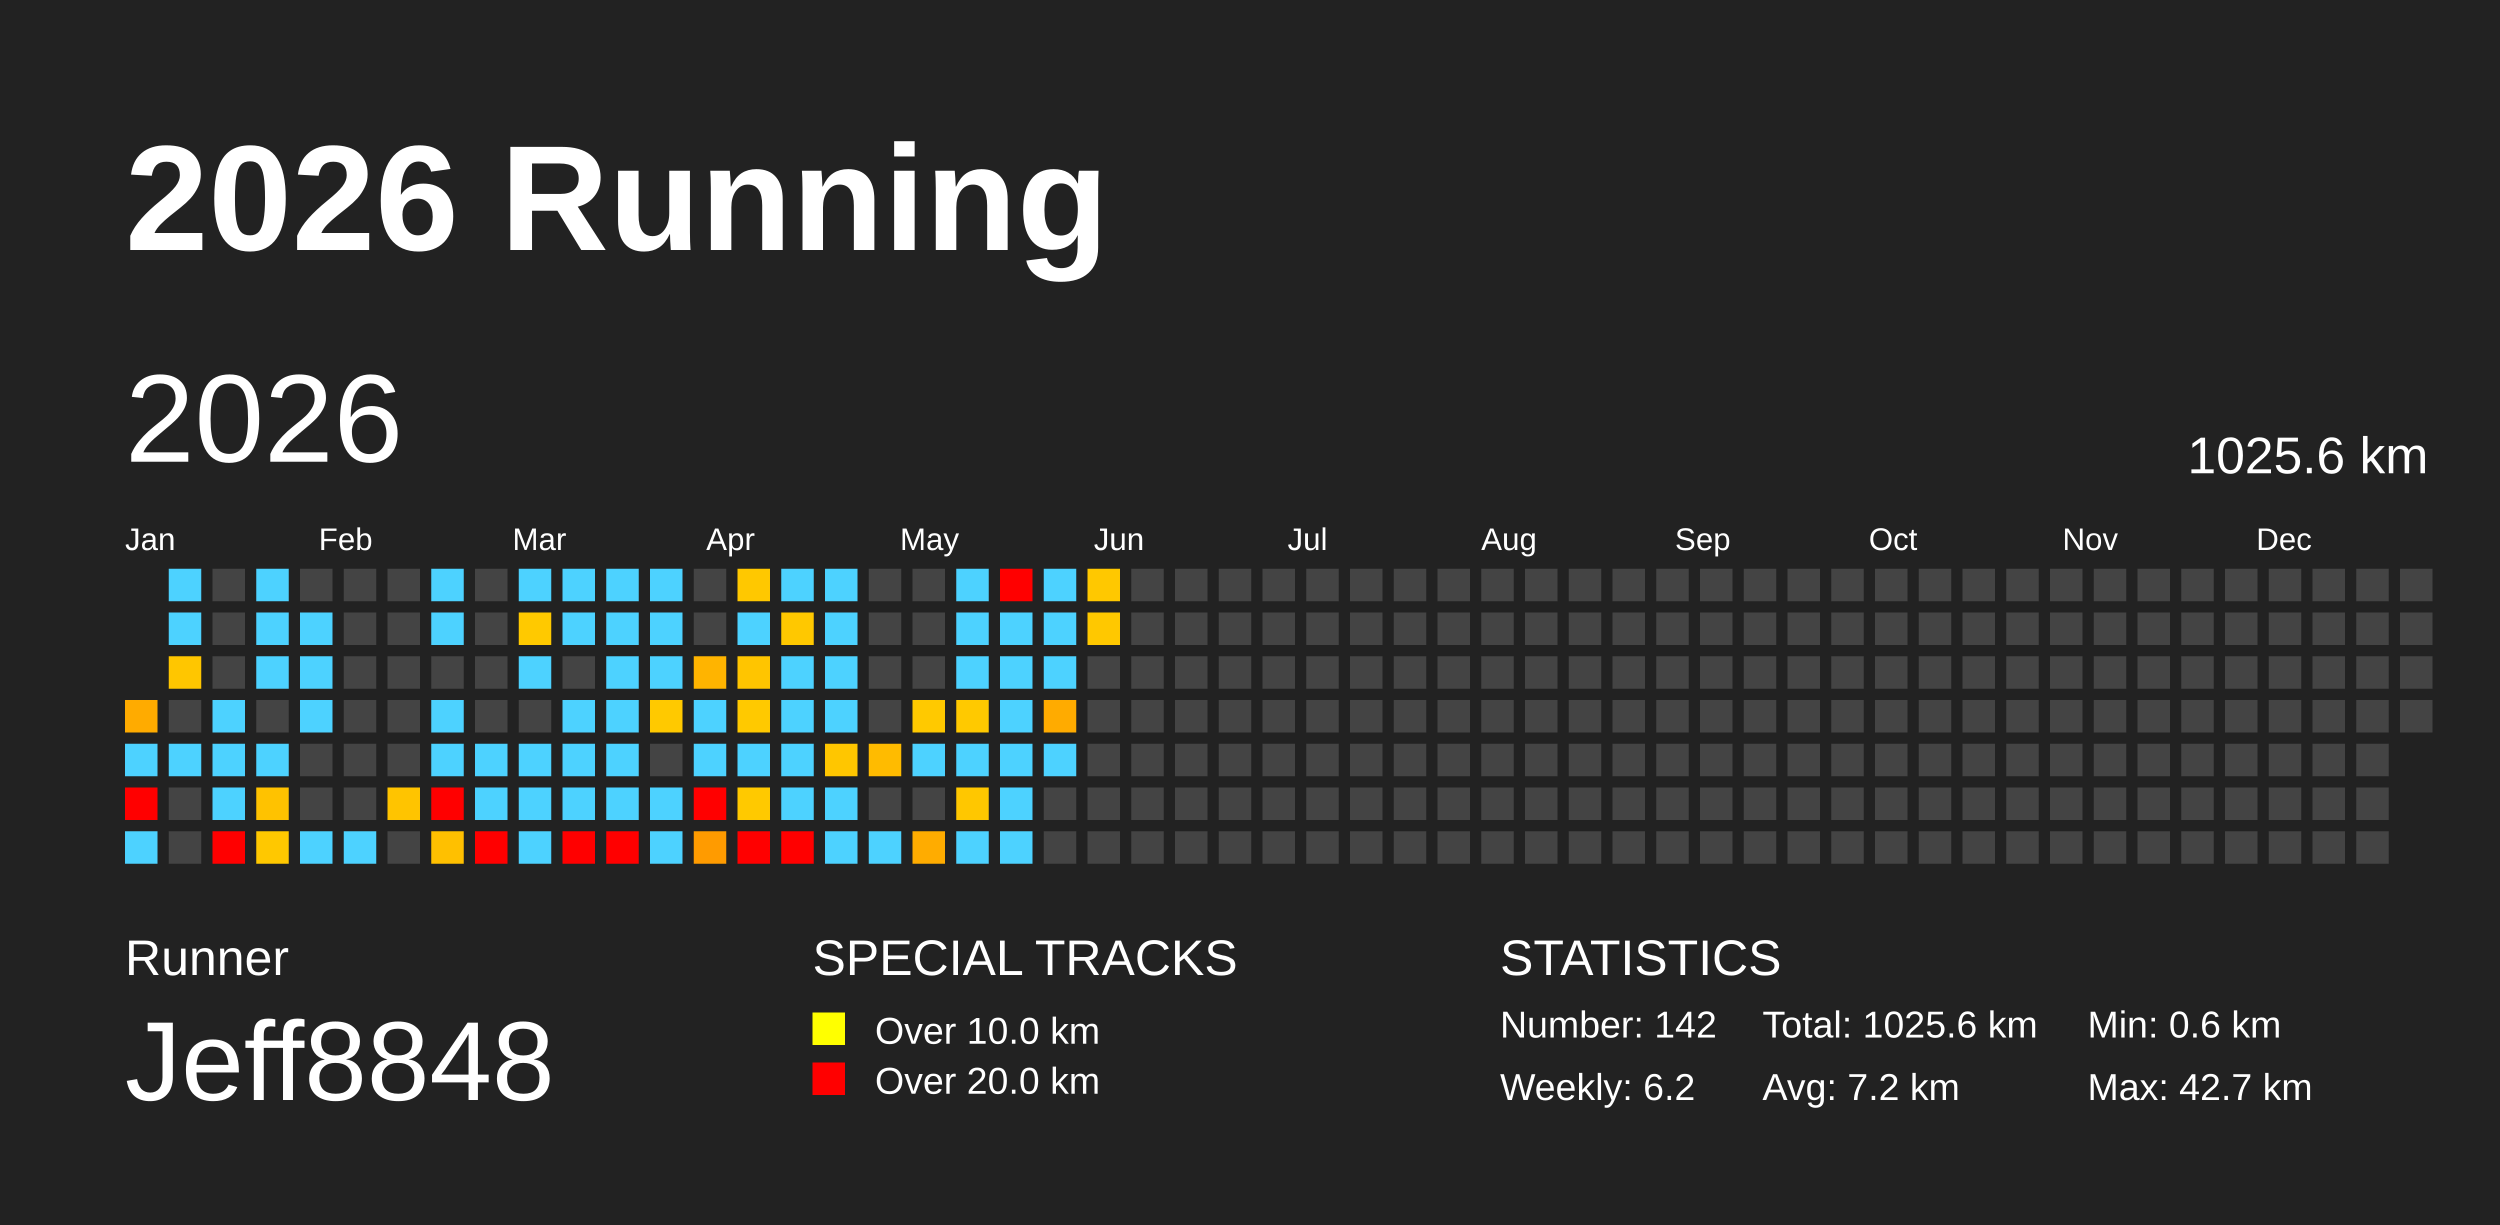
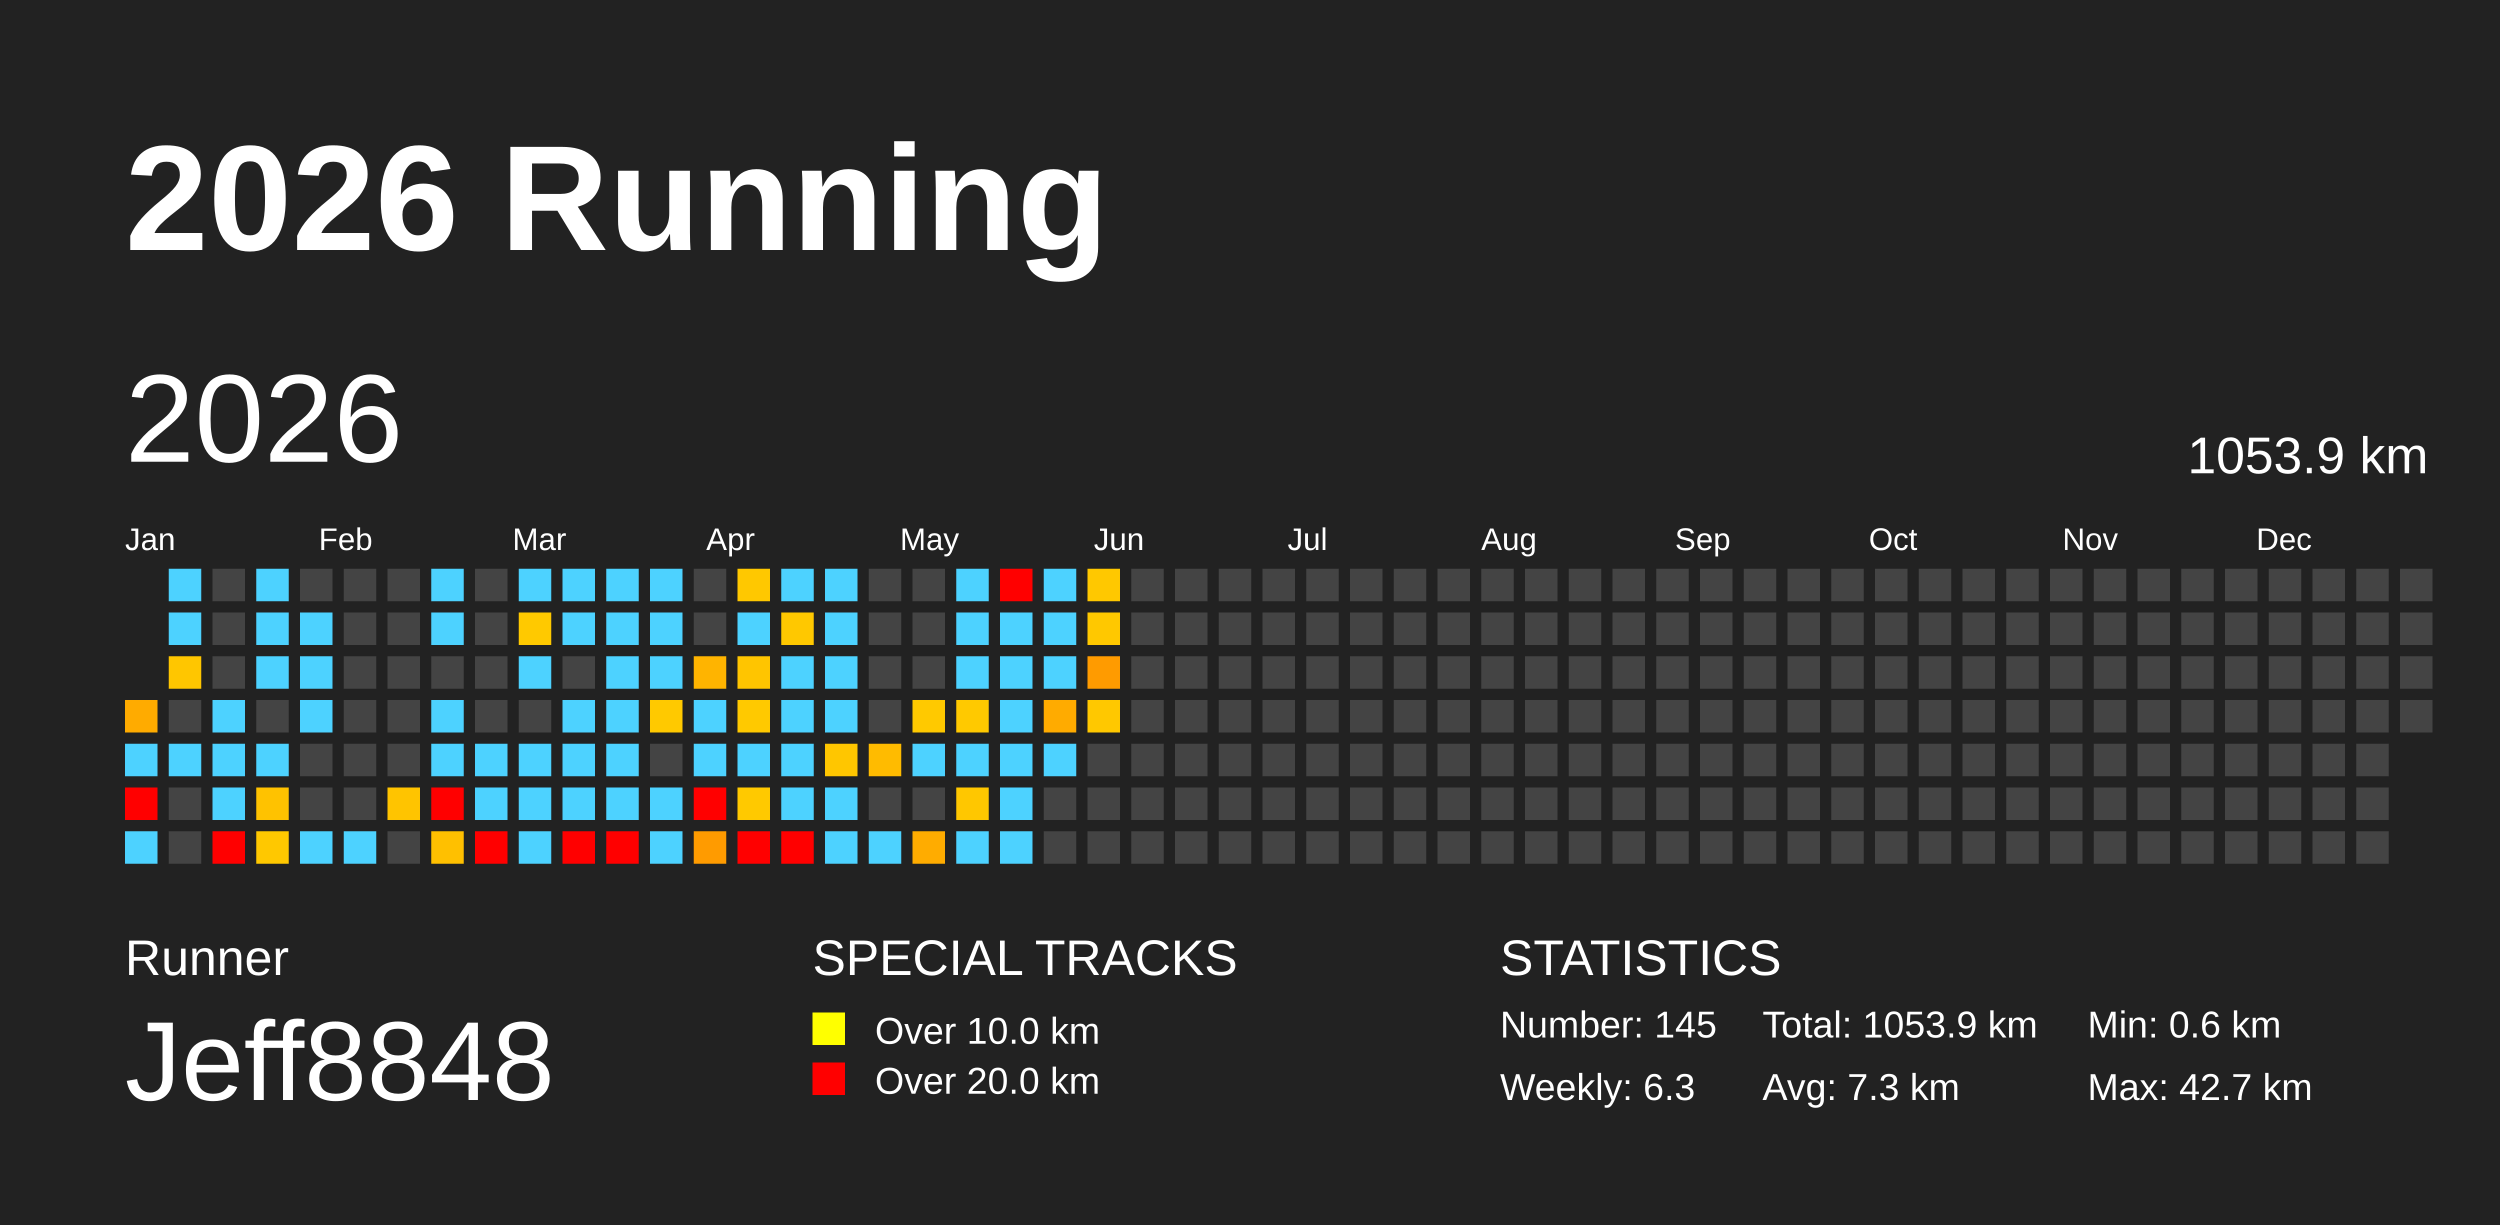
<svg xmlns="http://www.w3.org/2000/svg" baseProfile="full" height="98mm" version="1.1" viewBox="0,0,200,98" width="200mm">
  <defs />
  <rect fill="#222222" height="98" width="200" x="0" y="0" />
  <text fill="#FFFFFF" style="font-size:12px; font-family:Arial; font-weight:bold;" x="10" y="20">2026 Running</text>
  <text fill="#FFFFFF" style="font-size:4px; font-family:Arial" x="10" y="78">Runner</text>
  <text fill="#FFFFFF" style="font-size:9px; font-family:Arial" x="10" y="88">Jeff8848</text>
  <text fill="#FFFFFF" style="font-size:4px; font-family:Arial" x="65" y="78">SPECIAL TRACKS</text>
  <rect fill="yellow" height="2.6" width="2.6" x="65" y="81" />
  <text fill="#FFFFFF" style="font-size:3px; font-family:Arial" x="70" y="83.5">Over 10.0 km</text>
  <rect fill="red" height="2.6" width="2.6" x="65" y="85" />
  <text fill="#FFFFFF" style="font-size:3px; font-family:Arial" x="70" y="87.5">Over 20.0 km</text>
  <text fill="#FFFFFF" style="font-size:4px; font-family:Arial" x="120" y="78">STATISTICS</text>
-   <text fill="#FFFFFF" style="font-size:3px; font-family:Arial" x="120" y="83">Number: 142</text>
-   <text fill="#FFFFFF" style="font-size:3px; font-family:Arial" x="120" y="88">Weekly: 6.2</text>
-   <text fill="#FFFFFF" style="font-size:3px; font-family:Arial" x="141" y="83">Total: 1025.6 km</text>
-   <text fill="#FFFFFF" style="font-size:3px; font-family:Arial" x="141" y="88">Avg: 7.2 km</text>
+   <text fill="#FFFFFF" style="font-size:3px; font-family:Arial" x="120" y="83">Number: 145</text>
+   <text fill="#FFFFFF" style="font-size:3px; font-family:Arial" x="120" y="88">Weekly: 6.3</text>
+   <text fill="#FFFFFF" style="font-size:3px; font-family:Arial" x="141" y="83">Total: 1053.9 km</text>
+   <text fill="#FFFFFF" style="font-size:3px; font-family:Arial" x="141" y="88">Avg: 7.3 km</text>
  <text fill="#FFFFFF" style="font-size:3px; font-family:Arial" x="167" y="83">Min: 0.6 km</text>
  <text fill="#FFFFFF" style="font-size:3px; font-family:Arial" x="167" y="88">Max: 42.7 km</text>
  <text dominant-baseline="hanging" fill="#FFFFFF" style="font-size:10.0px; font-family:Arial;" x="10" y="30">2026</text>
-   <text dominant-baseline="hanging" fill="#FFFFFF" style="font-size:4.125px; font-family:Arial;" x="175" y="35">1025.6 km</text>
+   <text dominant-baseline="hanging" fill="#FFFFFF" style="font-size:4.125px; font-family:Arial;" x="175" y="35">1053.9 km</text>
  <text fill="#FFFFFF" style="font-size:2.5px; font-family:Arial" x="10.0" y="44">Jan</text>
  <text fill="#FFFFFF" style="font-size:2.5px; font-family:Arial" x="25.5" y="44">Feb</text>
  <text fill="#FFFFFF" style="font-size:2.5px; font-family:Arial" x="41.0" y="44">Mar</text>
  <text fill="#FFFFFF" style="font-size:2.5px; font-family:Arial" x="56.5" y="44">Apr</text>
  <text fill="#FFFFFF" style="font-size:2.5px; font-family:Arial" x="72.0" y="44">May</text>
  <text fill="#FFFFFF" style="font-size:2.5px; font-family:Arial" x="87.5" y="44">Jun</text>
  <text fill="#FFFFFF" style="font-size:2.5px; font-family:Arial" x="103.0" y="44">Jul</text>
  <text fill="#FFFFFF" style="font-size:2.5px; font-family:Arial" x="118.5" y="44">Aug</text>
  <text fill="#FFFFFF" style="font-size:2.5px; font-family:Arial" x="134.0" y="44">Sep</text>
  <text fill="#FFFFFF" style="font-size:2.5px; font-family:Arial" x="149.5" y="44">Oct</text>
  <text fill="#FFFFFF" style="font-size:2.5px; font-family:Arial" x="165.0" y="44">Nov</text>
  <text fill="#FFFFFF" style="font-size:2.5px; font-family:Arial" x="180.5" y="44">Dec</text>
  <rect fill="#ffab00" height="2.6" width="2.6" x="10.0" y="56.0" />
  <rect fill="#4dd2ff" height="2.6" width="2.6" x="10.0" y="59.5" />
  <rect fill="red" height="2.6" width="2.6" x="10.0" y="63.0" />
  <rect fill="#4dd2ff" height="2.6" width="2.6" x="10.0" y="66.5" />
  <rect fill="#4dd2ff" height="2.6" width="2.6" x="13.5" y="45.5" />
  <rect fill="#4dd2ff" height="2.6" width="2.6" x="13.5" y="49.0" />
  <rect fill="#ffc600" height="2.6" width="2.6" x="13.5" y="52.5" />
  <rect fill="#444444" height="2.6" width="2.6" x="13.5" y="56.0" />
  <rect fill="#4dd2ff" height="2.6" width="2.6" x="13.5" y="59.5" />
  <rect fill="#444444" height="2.6" width="2.6" x="13.5" y="63.0" />
  <rect fill="#444444" height="2.6" width="2.6" x="13.5" y="66.5" />
  <rect fill="#444444" height="2.6" width="2.6" x="17.0" y="45.5" />
  <rect fill="#444444" height="2.6" width="2.6" x="17.0" y="49.0" />
  <rect fill="#444444" height="2.6" width="2.6" x="17.0" y="52.5" />
  <rect fill="#4dd2ff" height="2.6" width="2.6" x="17.0" y="56.0" />
  <rect fill="#4dd2ff" height="2.6" width="2.6" x="17.0" y="59.5" />
  <rect fill="#4dd2ff" height="2.6" width="2.6" x="17.0" y="63.0" />
  <rect fill="red" height="2.6" width="2.6" x="17.0" y="66.5" />
  <rect fill="#4dd2ff" height="2.6" width="2.6" x="20.5" y="45.5" />
  <rect fill="#4dd2ff" height="2.6" width="2.6" x="20.5" y="49.0" />
  <rect fill="#4dd2ff" height="2.6" width="2.6" x="20.5" y="52.5" />
  <rect fill="#444444" height="2.6" width="2.6" x="20.5" y="56.0" />
  <rect fill="#4dd2ff" height="2.6" width="2.6" x="20.5" y="59.5" />
  <rect fill="#ffc200" height="2.6" width="2.6" x="20.5" y="63.0" />
  <rect fill="#ffc800" height="2.6" width="2.6" x="20.5" y="66.5" />
  <rect fill="#444444" height="2.6" width="2.6" x="24.0" y="45.5" />
  <rect fill="#4dd2ff" height="2.6" width="2.6" x="24.0" y="49.0" />
  <rect fill="#4dd2ff" height="2.6" width="2.6" x="24.0" y="52.5" />
  <rect fill="#4dd2ff" height="2.6" width="2.6" x="24.0" y="56.0" />
  <rect fill="#444444" height="2.6" width="2.6" x="24.0" y="59.5" />
  <rect fill="#444444" height="2.6" width="2.6" x="24.0" y="63.0" />
  <rect fill="#4dd2ff" height="2.6" width="2.6" x="24.0" y="66.5" />
  <rect fill="#444444" height="2.6" width="2.6" x="27.5" y="45.5" />
  <rect fill="#444444" height="2.6" width="2.6" x="27.5" y="49.0" />
  <rect fill="#444444" height="2.6" width="2.6" x="27.5" y="52.5" />
  <rect fill="#444444" height="2.6" width="2.6" x="27.5" y="56.0" />
  <rect fill="#444444" height="2.6" width="2.6" x="27.5" y="59.5" />
  <rect fill="#444444" height="2.6" width="2.6" x="27.5" y="63.0" />
  <rect fill="#4dd2ff" height="2.6" width="2.6" x="27.5" y="66.5" />
  <rect fill="#444444" height="2.6" width="2.6" x="31.0" y="45.5" />
  <rect fill="#444444" height="2.6" width="2.6" x="31.0" y="49.0" />
  <rect fill="#444444" height="2.6" width="2.6" x="31.0" y="52.5" />
  <rect fill="#444444" height="2.6" width="2.6" x="31.0" y="56.0" />
  <rect fill="#444444" height="2.6" width="2.6" x="31.0" y="59.5" />
  <rect fill="#ffc400" height="2.6" width="2.6" x="31.0" y="63.0" />
  <rect fill="#444444" height="2.6" width="2.6" x="31.0" y="66.5" />
  <rect fill="#4dd2ff" height="2.6" width="2.6" x="34.5" y="45.5" />
  <rect fill="#4dd2ff" height="2.6" width="2.6" x="34.5" y="49.0" />
  <rect fill="#444444" height="2.6" width="2.6" x="34.5" y="52.5" />
  <rect fill="#4dd2ff" height="2.6" width="2.6" x="34.5" y="56.0" />
  <rect fill="#4dd2ff" height="2.6" width="2.6" x="34.5" y="59.5" />
  <rect fill="red" height="2.6" width="2.6" x="34.5" y="63.0" />
  <rect fill="#ffc000" height="2.6" width="2.6" x="34.5" y="66.5" />
  <rect fill="#444444" height="2.6" width="2.6" x="38.0" y="45.5" />
  <rect fill="#444444" height="2.6" width="2.6" x="38.0" y="49.0" />
  <rect fill="#444444" height="2.6" width="2.6" x="38.0" y="52.5" />
  <rect fill="#444444" height="2.6" width="2.6" x="38.0" y="56.0" />
  <rect fill="#4dd2ff" height="2.6" width="2.6" x="38.0" y="59.5" />
  <rect fill="#4dd2ff" height="2.6" width="2.6" x="38.0" y="63.0" />
  <rect fill="red" height="2.6" width="2.6" x="38.0" y="66.5" />
  <rect fill="#4dd2ff" height="2.6" width="2.6" x="41.5" y="45.5" />
  <rect fill="#ffc900" height="2.6" width="2.6" x="41.5" y="49.0" />
  <rect fill="#4dd2ff" height="2.6" width="2.6" x="41.5" y="52.5" />
  <rect fill="#444444" height="2.6" width="2.6" x="41.5" y="56.0" />
  <rect fill="#4dd2ff" height="2.6" width="2.6" x="41.5" y="59.5" />
  <rect fill="#4dd2ff" height="2.6" width="2.6" x="41.5" y="63.0" />
  <rect fill="#4dd2ff" height="2.6" width="2.6" x="41.5" y="66.5" />
  <rect fill="#4dd2ff" height="2.6" width="2.6" x="45.0" y="45.5" />
  <rect fill="#4dd2ff" height="2.6" width="2.6" x="45.0" y="49.0" />
  <rect fill="#444444" height="2.6" width="2.6" x="45.0" y="52.5" />
  <rect fill="#4dd2ff" height="2.6" width="2.6" x="45.0" y="56.0" />
  <rect fill="#4dd2ff" height="2.6" width="2.6" x="45.0" y="59.5" />
  <rect fill="#4dd2ff" height="2.6" width="2.6" x="45.0" y="63.0" />
  <rect fill="red" height="2.6" width="2.6" x="45.0" y="66.5" />
  <rect fill="#4dd2ff" height="2.6" width="2.6" x="48.5" y="45.5" />
  <rect fill="#4dd2ff" height="2.6" width="2.6" x="48.5" y="49.0" />
  <rect fill="#4dd2ff" height="2.6" width="2.6" x="48.5" y="52.5" />
  <rect fill="#4dd2ff" height="2.6" width="2.6" x="48.5" y="56.0" />
  <rect fill="#4dd2ff" height="2.6" width="2.6" x="48.5" y="59.5" />
  <rect fill="#4dd2ff" height="2.6" width="2.6" x="48.5" y="63.0" />
  <rect fill="red" height="2.6" width="2.6" x="48.5" y="66.5" />
  <rect fill="#4dd2ff" height="2.6" width="2.6" x="52.0" y="45.5" />
  <rect fill="#4dd2ff" height="2.6" width="2.6" x="52.0" y="49.0" />
  <rect fill="#4dd2ff" height="2.6" width="2.6" x="52.0" y="52.5" />
  <rect fill="#ffc900" height="2.6" width="2.6" x="52.0" y="56.0" />
  <rect fill="#444444" height="2.6" width="2.6" x="52.0" y="59.5" />
  <rect fill="#4dd2ff" height="2.6" width="2.6" x="52.0" y="63.0" />
  <rect fill="#4dd2ff" height="2.6" width="2.6" x="52.0" y="66.5" />
  <rect fill="#444444" height="2.6" width="2.6" x="55.5" y="45.5" />
  <rect fill="#444444" height="2.6" width="2.6" x="55.5" y="49.0" />
  <rect fill="#ffb400" height="2.6" width="2.6" x="55.5" y="52.5" />
  <rect fill="#4dd2ff" height="2.6" width="2.6" x="55.5" y="56.0" />
  <rect fill="#4dd2ff" height="2.6" width="2.6" x="55.5" y="59.5" />
  <rect fill="red" height="2.6" width="2.6" x="55.5" y="63.0" />
  <rect fill="#ff9b00" height="2.6" width="2.6" x="55.5" y="66.5" />
  <rect fill="#ffc800" height="2.6" width="2.6" x="59.0" y="45.5" />
  <rect fill="#4dd2ff" height="2.6" width="2.6" x="59.0" y="49.0" />
  <rect fill="#ffc500" height="2.6" width="2.6" x="59.0" y="52.5" />
  <rect fill="#ffc900" height="2.6" width="2.6" x="59.0" y="56.0" />
  <rect fill="#4dd2ff" height="2.6" width="2.6" x="59.0" y="59.5" />
  <rect fill="#ffc900" height="2.6" width="2.6" x="59.0" y="63.0" />
  <rect fill="red" height="2.6" width="2.6" x="59.0" y="66.5" />
  <rect fill="#4dd2ff" height="2.6" width="2.6" x="62.5" y="45.5" />
  <rect fill="#ffc800" height="2.6" width="2.6" x="62.5" y="49.0" />
  <rect fill="#4dd2ff" height="2.6" width="2.6" x="62.5" y="52.5" />
  <rect fill="#4dd2ff" height="2.6" width="2.6" x="62.5" y="56.0" />
  <rect fill="#4dd2ff" height="2.6" width="2.6" x="62.5" y="59.5" />
  <rect fill="#4dd2ff" height="2.6" width="2.6" x="62.5" y="63.0" />
  <rect fill="red" height="2.6" width="2.6" x="62.5" y="66.5" />
  <rect fill="#4dd2ff" height="2.6" width="2.6" x="66.0" y="45.5" />
  <rect fill="#4dd2ff" height="2.6" width="2.6" x="66.0" y="49.0" />
  <rect fill="#4dd2ff" height="2.6" width="2.6" x="66.0" y="52.5" />
  <rect fill="#4dd2ff" height="2.6" width="2.6" x="66.0" y="56.0" />
  <rect fill="#ffc600" height="2.6" width="2.6" x="66.0" y="59.5" />
  <rect fill="#4dd2ff" height="2.6" width="2.6" x="66.0" y="63.0" />
  <rect fill="#4dd2ff" height="2.6" width="2.6" x="66.0" y="66.5" />
  <rect fill="#444444" height="2.6" width="2.6" x="69.5" y="45.5" />
  <rect fill="#444444" height="2.6" width="2.6" x="69.5" y="49.0" />
  <rect fill="#444444" height="2.6" width="2.6" x="69.5" y="52.5" />
  <rect fill="#444444" height="2.6" width="2.6" x="69.5" y="56.0" />
  <rect fill="#ffbb00" height="2.6" width="2.6" x="69.5" y="59.5" />
  <rect fill="#444444" height="2.6" width="2.6" x="69.5" y="63.0" />
  <rect fill="#4dd2ff" height="2.6" width="2.6" x="69.5" y="66.5" />
  <rect fill="#444444" height="2.6" width="2.6" x="73.0" y="45.5" />
  <rect fill="#444444" height="2.6" width="2.6" x="73.0" y="49.0" />
  <rect fill="#444444" height="2.6" width="2.6" x="73.0" y="52.5" />
  <rect fill="#ffc900" height="2.6" width="2.6" x="73.0" y="56.0" />
  <rect fill="#4dd2ff" height="2.6" width="2.6" x="73.0" y="59.5" />
  <rect fill="#444444" height="2.6" width="2.6" x="73.0" y="63.0" />
  <rect fill="#ffac00" height="2.6" width="2.6" x="73.0" y="66.5" />
  <rect fill="#4dd2ff" height="2.6" width="2.6" x="76.5" y="45.5" />
  <rect fill="#4dd2ff" height="2.6" width="2.6" x="76.5" y="49.0" />
  <rect fill="#4dd2ff" height="2.6" width="2.6" x="76.5" y="52.5" />
  <rect fill="#ffc900" height="2.6" width="2.6" x="76.5" y="56.0" />
  <rect fill="#4dd2ff" height="2.6" width="2.6" x="76.5" y="59.5" />
  <rect fill="#ffc700" height="2.6" width="2.6" x="76.5" y="63.0" />
  <rect fill="#4dd2ff" height="2.6" width="2.6" x="76.5" y="66.5" />
  <rect fill="red" height="2.6" width="2.6" x="80.0" y="45.5" />
  <rect fill="#4dd2ff" height="2.6" width="2.6" x="80.0" y="49.0" />
  <rect fill="#4dd2ff" height="2.6" width="2.6" x="80.0" y="52.5" />
  <rect fill="#4dd2ff" height="2.6" width="2.6" x="80.0" y="56.0" />
  <rect fill="#4dd2ff" height="2.6" width="2.6" x="80.0" y="59.5" />
  <rect fill="#4dd2ff" height="2.6" width="2.6" x="80.0" y="63.0" />
  <rect fill="#4dd2ff" height="2.6" width="2.6" x="80.0" y="66.5" />
  <rect fill="#4dd2ff" height="2.6" width="2.6" x="83.5" y="45.5" />
  <rect fill="#4dd2ff" height="2.6" width="2.6" x="83.5" y="49.0" />
  <rect fill="#4dd2ff" height="2.6" width="2.6" x="83.5" y="52.5" />
  <rect fill="#ffab00" height="2.6" width="2.6" x="83.5" y="56.0" />
  <rect fill="#4dd2ff" height="2.6" width="2.6" x="83.5" y="59.5" />
  <rect fill="#444444" height="2.6" width="2.6" x="83.5" y="63.0" />
  <rect fill="#444444" height="2.6" width="2.6" x="83.5" y="66.5" />
  <rect fill="#ffc800" height="2.6" width="2.6" x="87.0" y="45.5" />
  <rect fill="#ffc800" height="2.6" width="2.6" x="87.0" y="49.0" />
-   <rect fill="#444444" height="2.6" width="2.6" x="87.0" y="52.5" />
-   <rect fill="#444444" height="2.6" width="2.6" x="87.0" y="56.0" />
+   <rect fill="#ff9b00" height="2.6" width="2.6" x="87.0" y="52.5" />
+   <rect fill="#ffc800" height="2.6" width="2.6" x="87.0" y="56.0" />
  <rect fill="#444444" height="2.6" width="2.6" x="87.0" y="59.5" />
  <rect fill="#444444" height="2.6" width="2.6" x="87.0" y="63.0" />
  <rect fill="#444444" height="2.6" width="2.6" x="87.0" y="66.5" />
  <rect fill="#444444" height="2.6" width="2.6" x="90.5" y="45.5" />
  <rect fill="#444444" height="2.6" width="2.6" x="90.5" y="49.0" />
  <rect fill="#444444" height="2.6" width="2.6" x="90.5" y="52.5" />
  <rect fill="#444444" height="2.6" width="2.6" x="90.5" y="56.0" />
  <rect fill="#444444" height="2.6" width="2.6" x="90.5" y="59.5" />
  <rect fill="#444444" height="2.6" width="2.6" x="90.5" y="63.0" />
  <rect fill="#444444" height="2.6" width="2.6" x="90.5" y="66.5" />
  <rect fill="#444444" height="2.6" width="2.6" x="94.0" y="45.5" />
  <rect fill="#444444" height="2.6" width="2.6" x="94.0" y="49.0" />
  <rect fill="#444444" height="2.6" width="2.6" x="94.0" y="52.5" />
  <rect fill="#444444" height="2.6" width="2.6" x="94.0" y="56.0" />
  <rect fill="#444444" height="2.6" width="2.6" x="94.0" y="59.5" />
  <rect fill="#444444" height="2.6" width="2.6" x="94.0" y="63.0" />
  <rect fill="#444444" height="2.6" width="2.6" x="94.0" y="66.5" />
  <rect fill="#444444" height="2.6" width="2.6" x="97.5" y="45.5" />
  <rect fill="#444444" height="2.6" width="2.6" x="97.5" y="49.0" />
  <rect fill="#444444" height="2.6" width="2.6" x="97.5" y="52.5" />
  <rect fill="#444444" height="2.6" width="2.6" x="97.5" y="56.0" />
  <rect fill="#444444" height="2.6" width="2.6" x="97.5" y="59.5" />
  <rect fill="#444444" height="2.6" width="2.6" x="97.5" y="63.0" />
  <rect fill="#444444" height="2.6" width="2.6" x="97.5" y="66.5" />
  <rect fill="#444444" height="2.6" width="2.6" x="101.0" y="45.5" />
  <rect fill="#444444" height="2.6" width="2.6" x="101.0" y="49.0" />
  <rect fill="#444444" height="2.6" width="2.6" x="101.0" y="52.5" />
  <rect fill="#444444" height="2.6" width="2.6" x="101.0" y="56.0" />
  <rect fill="#444444" height="2.6" width="2.6" x="101.0" y="59.5" />
  <rect fill="#444444" height="2.6" width="2.6" x="101.0" y="63.0" />
  <rect fill="#444444" height="2.6" width="2.6" x="101.0" y="66.5" />
  <rect fill="#444444" height="2.6" width="2.6" x="104.5" y="45.5" />
  <rect fill="#444444" height="2.6" width="2.6" x="104.5" y="49.0" />
  <rect fill="#444444" height="2.6" width="2.6" x="104.5" y="52.5" />
  <rect fill="#444444" height="2.6" width="2.6" x="104.5" y="56.0" />
  <rect fill="#444444" height="2.6" width="2.6" x="104.5" y="59.5" />
  <rect fill="#444444" height="2.6" width="2.6" x="104.5" y="63.0" />
  <rect fill="#444444" height="2.6" width="2.6" x="104.5" y="66.5" />
  <rect fill="#444444" height="2.6" width="2.6" x="108.0" y="45.5" />
  <rect fill="#444444" height="2.6" width="2.6" x="108.0" y="49.0" />
  <rect fill="#444444" height="2.6" width="2.6" x="108.0" y="52.5" />
  <rect fill="#444444" height="2.6" width="2.6" x="108.0" y="56.0" />
  <rect fill="#444444" height="2.6" width="2.6" x="108.0" y="59.5" />
  <rect fill="#444444" height="2.6" width="2.6" x="108.0" y="63.0" />
  <rect fill="#444444" height="2.6" width="2.6" x="108.0" y="66.5" />
  <rect fill="#444444" height="2.6" width="2.6" x="111.5" y="45.5" />
  <rect fill="#444444" height="2.6" width="2.6" x="111.5" y="49.0" />
  <rect fill="#444444" height="2.6" width="2.6" x="111.5" y="52.5" />
  <rect fill="#444444" height="2.6" width="2.6" x="111.5" y="56.0" />
  <rect fill="#444444" height="2.6" width="2.6" x="111.5" y="59.5" />
  <rect fill="#444444" height="2.6" width="2.6" x="111.5" y="63.0" />
  <rect fill="#444444" height="2.6" width="2.6" x="111.5" y="66.5" />
  <rect fill="#444444" height="2.6" width="2.6" x="115.0" y="45.5" />
  <rect fill="#444444" height="2.6" width="2.6" x="115.0" y="49.0" />
  <rect fill="#444444" height="2.6" width="2.6" x="115.0" y="52.5" />
  <rect fill="#444444" height="2.6" width="2.6" x="115.0" y="56.0" />
  <rect fill="#444444" height="2.6" width="2.6" x="115.0" y="59.5" />
  <rect fill="#444444" height="2.6" width="2.6" x="115.0" y="63.0" />
  <rect fill="#444444" height="2.6" width="2.6" x="115.0" y="66.5" />
  <rect fill="#444444" height="2.6" width="2.6" x="118.5" y="45.5" />
  <rect fill="#444444" height="2.6" width="2.6" x="118.5" y="49.0" />
  <rect fill="#444444" height="2.6" width="2.6" x="118.5" y="52.5" />
  <rect fill="#444444" height="2.6" width="2.6" x="118.5" y="56.0" />
  <rect fill="#444444" height="2.6" width="2.6" x="118.5" y="59.5" />
  <rect fill="#444444" height="2.6" width="2.6" x="118.5" y="63.0" />
  <rect fill="#444444" height="2.6" width="2.6" x="118.5" y="66.5" />
  <rect fill="#444444" height="2.6" width="2.6" x="122.0" y="45.5" />
  <rect fill="#444444" height="2.6" width="2.6" x="122.0" y="49.0" />
  <rect fill="#444444" height="2.6" width="2.6" x="122.0" y="52.5" />
  <rect fill="#444444" height="2.6" width="2.6" x="122.0" y="56.0" />
  <rect fill="#444444" height="2.6" width="2.6" x="122.0" y="59.5" />
  <rect fill="#444444" height="2.6" width="2.6" x="122.0" y="63.0" />
  <rect fill="#444444" height="2.6" width="2.6" x="122.0" y="66.5" />
  <rect fill="#444444" height="2.6" width="2.6" x="125.5" y="45.5" />
  <rect fill="#444444" height="2.6" width="2.6" x="125.5" y="49.0" />
  <rect fill="#444444" height="2.6" width="2.6" x="125.5" y="52.5" />
  <rect fill="#444444" height="2.6" width="2.6" x="125.5" y="56.0" />
  <rect fill="#444444" height="2.6" width="2.6" x="125.5" y="59.5" />
  <rect fill="#444444" height="2.6" width="2.6" x="125.5" y="63.0" />
  <rect fill="#444444" height="2.6" width="2.6" x="125.5" y="66.5" />
  <rect fill="#444444" height="2.6" width="2.6" x="129.0" y="45.5" />
  <rect fill="#444444" height="2.6" width="2.6" x="129.0" y="49.0" />
  <rect fill="#444444" height="2.6" width="2.6" x="129.0" y="52.5" />
  <rect fill="#444444" height="2.6" width="2.6" x="129.0" y="56.0" />
  <rect fill="#444444" height="2.6" width="2.6" x="129.0" y="59.5" />
  <rect fill="#444444" height="2.6" width="2.6" x="129.0" y="63.0" />
  <rect fill="#444444" height="2.6" width="2.6" x="129.0" y="66.5" />
  <rect fill="#444444" height="2.6" width="2.6" x="132.5" y="45.5" />
  <rect fill="#444444" height="2.6" width="2.6" x="132.5" y="49.0" />
  <rect fill="#444444" height="2.6" width="2.6" x="132.5" y="52.5" />
  <rect fill="#444444" height="2.6" width="2.6" x="132.5" y="56.0" />
  <rect fill="#444444" height="2.6" width="2.6" x="132.5" y="59.5" />
  <rect fill="#444444" height="2.6" width="2.6" x="132.5" y="63.0" />
  <rect fill="#444444" height="2.6" width="2.6" x="132.5" y="66.5" />
  <rect fill="#444444" height="2.6" width="2.6" x="136.0" y="45.5" />
  <rect fill="#444444" height="2.6" width="2.6" x="136.0" y="49.0" />
  <rect fill="#444444" height="2.6" width="2.6" x="136.0" y="52.5" />
  <rect fill="#444444" height="2.6" width="2.6" x="136.0" y="56.0" />
  <rect fill="#444444" height="2.6" width="2.6" x="136.0" y="59.5" />
  <rect fill="#444444" height="2.6" width="2.6" x="136.0" y="63.0" />
  <rect fill="#444444" height="2.6" width="2.6" x="136.0" y="66.5" />
  <rect fill="#444444" height="2.6" width="2.6" x="139.5" y="45.5" />
  <rect fill="#444444" height="2.6" width="2.6" x="139.5" y="49.0" />
  <rect fill="#444444" height="2.6" width="2.6" x="139.5" y="52.5" />
  <rect fill="#444444" height="2.6" width="2.6" x="139.5" y="56.0" />
  <rect fill="#444444" height="2.6" width="2.6" x="139.5" y="59.5" />
  <rect fill="#444444" height="2.6" width="2.6" x="139.5" y="63.0" />
  <rect fill="#444444" height="2.6" width="2.6" x="139.5" y="66.5" />
  <rect fill="#444444" height="2.6" width="2.6" x="143.0" y="45.5" />
  <rect fill="#444444" height="2.6" width="2.6" x="143.0" y="49.0" />
  <rect fill="#444444" height="2.6" width="2.6" x="143.0" y="52.5" />
  <rect fill="#444444" height="2.6" width="2.6" x="143.0" y="56.0" />
  <rect fill="#444444" height="2.6" width="2.6" x="143.0" y="59.5" />
  <rect fill="#444444" height="2.6" width="2.6" x="143.0" y="63.0" />
  <rect fill="#444444" height="2.6" width="2.6" x="143.0" y="66.5" />
  <rect fill="#444444" height="2.6" width="2.6" x="146.5" y="45.5" />
  <rect fill="#444444" height="2.6" width="2.6" x="146.5" y="49.0" />
  <rect fill="#444444" height="2.6" width="2.6" x="146.5" y="52.5" />
  <rect fill="#444444" height="2.6" width="2.6" x="146.5" y="56.0" />
  <rect fill="#444444" height="2.6" width="2.6" x="146.5" y="59.5" />
  <rect fill="#444444" height="2.6" width="2.6" x="146.5" y="63.0" />
  <rect fill="#444444" height="2.6" width="2.6" x="146.5" y="66.5" />
  <rect fill="#444444" height="2.6" width="2.6" x="150.0" y="45.5" />
  <rect fill="#444444" height="2.6" width="2.6" x="150.0" y="49.0" />
  <rect fill="#444444" height="2.6" width="2.6" x="150.0" y="52.5" />
  <rect fill="#444444" height="2.6" width="2.6" x="150.0" y="56.0" />
  <rect fill="#444444" height="2.6" width="2.6" x="150.0" y="59.5" />
  <rect fill="#444444" height="2.6" width="2.6" x="150.0" y="63.0" />
  <rect fill="#444444" height="2.6" width="2.6" x="150.0" y="66.5" />
  <rect fill="#444444" height="2.6" width="2.6" x="153.5" y="45.5" />
  <rect fill="#444444" height="2.6" width="2.6" x="153.5" y="49.0" />
  <rect fill="#444444" height="2.6" width="2.6" x="153.5" y="52.5" />
  <rect fill="#444444" height="2.6" width="2.6" x="153.5" y="56.0" />
  <rect fill="#444444" height="2.6" width="2.6" x="153.5" y="59.5" />
  <rect fill="#444444" height="2.6" width="2.6" x="153.5" y="63.0" />
  <rect fill="#444444" height="2.6" width="2.6" x="153.5" y="66.5" />
  <rect fill="#444444" height="2.6" width="2.6" x="157.0" y="45.5" />
  <rect fill="#444444" height="2.6" width="2.6" x="157.0" y="49.0" />
  <rect fill="#444444" height="2.6" width="2.6" x="157.0" y="52.5" />
  <rect fill="#444444" height="2.6" width="2.6" x="157.0" y="56.0" />
  <rect fill="#444444" height="2.6" width="2.6" x="157.0" y="59.5" />
  <rect fill="#444444" height="2.6" width="2.6" x="157.0" y="63.0" />
  <rect fill="#444444" height="2.6" width="2.6" x="157.0" y="66.5" />
  <rect fill="#444444" height="2.6" width="2.6" x="160.5" y="45.5" />
  <rect fill="#444444" height="2.6" width="2.6" x="160.5" y="49.0" />
  <rect fill="#444444" height="2.6" width="2.6" x="160.5" y="52.5" />
  <rect fill="#444444" height="2.6" width="2.6" x="160.5" y="56.0" />
  <rect fill="#444444" height="2.6" width="2.6" x="160.5" y="59.5" />
  <rect fill="#444444" height="2.6" width="2.6" x="160.5" y="63.0" />
  <rect fill="#444444" height="2.6" width="2.6" x="160.5" y="66.5" />
  <rect fill="#444444" height="2.6" width="2.6" x="164.0" y="45.5" />
  <rect fill="#444444" height="2.6" width="2.6" x="164.0" y="49.0" />
  <rect fill="#444444" height="2.6" width="2.6" x="164.0" y="52.5" />
  <rect fill="#444444" height="2.6" width="2.6" x="164.0" y="56.0" />
  <rect fill="#444444" height="2.6" width="2.6" x="164.0" y="59.5" />
  <rect fill="#444444" height="2.6" width="2.6" x="164.0" y="63.0" />
  <rect fill="#444444" height="2.6" width="2.6" x="164.0" y="66.5" />
  <rect fill="#444444" height="2.6" width="2.6" x="167.5" y="45.5" />
  <rect fill="#444444" height="2.6" width="2.6" x="167.5" y="49.0" />
  <rect fill="#444444" height="2.6" width="2.6" x="167.5" y="52.5" />
  <rect fill="#444444" height="2.6" width="2.6" x="167.5" y="56.0" />
  <rect fill="#444444" height="2.6" width="2.6" x="167.5" y="59.5" />
  <rect fill="#444444" height="2.6" width="2.6" x="167.5" y="63.0" />
  <rect fill="#444444" height="2.6" width="2.6" x="167.5" y="66.5" />
  <rect fill="#444444" height="2.6" width="2.6" x="171.0" y="45.5" />
  <rect fill="#444444" height="2.6" width="2.6" x="171.0" y="49.0" />
  <rect fill="#444444" height="2.6" width="2.6" x="171.0" y="52.5" />
  <rect fill="#444444" height="2.6" width="2.6" x="171.0" y="56.0" />
  <rect fill="#444444" height="2.6" width="2.6" x="171.0" y="59.5" />
  <rect fill="#444444" height="2.6" width="2.6" x="171.0" y="63.0" />
  <rect fill="#444444" height="2.6" width="2.6" x="171.0" y="66.5" />
  <rect fill="#444444" height="2.6" width="2.6" x="174.5" y="45.5" />
  <rect fill="#444444" height="2.6" width="2.6" x="174.5" y="49.0" />
  <rect fill="#444444" height="2.6" width="2.6" x="174.5" y="52.5" />
  <rect fill="#444444" height="2.6" width="2.6" x="174.5" y="56.0" />
  <rect fill="#444444" height="2.6" width="2.6" x="174.5" y="59.5" />
  <rect fill="#444444" height="2.6" width="2.6" x="174.5" y="63.0" />
  <rect fill="#444444" height="2.6" width="2.6" x="174.5" y="66.5" />
  <rect fill="#444444" height="2.6" width="2.6" x="178.0" y="45.5" />
  <rect fill="#444444" height="2.6" width="2.6" x="178.0" y="49.0" />
  <rect fill="#444444" height="2.6" width="2.6" x="178.0" y="52.5" />
  <rect fill="#444444" height="2.6" width="2.6" x="178.0" y="56.0" />
  <rect fill="#444444" height="2.6" width="2.6" x="178.0" y="59.5" />
  <rect fill="#444444" height="2.6" width="2.6" x="178.0" y="63.0" />
  <rect fill="#444444" height="2.6" width="2.6" x="178.0" y="66.5" />
  <rect fill="#444444" height="2.6" width="2.6" x="181.5" y="45.5" />
  <rect fill="#444444" height="2.6" width="2.6" x="181.5" y="49.0" />
  <rect fill="#444444" height="2.6" width="2.6" x="181.5" y="52.5" />
  <rect fill="#444444" height="2.6" width="2.6" x="181.5" y="56.0" />
  <rect fill="#444444" height="2.6" width="2.6" x="181.5" y="59.5" />
  <rect fill="#444444" height="2.6" width="2.6" x="181.5" y="63.0" />
  <rect fill="#444444" height="2.6" width="2.6" x="181.5" y="66.5" />
  <rect fill="#444444" height="2.6" width="2.6" x="185.0" y="45.5" />
  <rect fill="#444444" height="2.6" width="2.6" x="185.0" y="49.0" />
  <rect fill="#444444" height="2.6" width="2.6" x="185.0" y="52.5" />
  <rect fill="#444444" height="2.6" width="2.6" x="185.0" y="56.0" />
  <rect fill="#444444" height="2.6" width="2.6" x="185.0" y="59.5" />
  <rect fill="#444444" height="2.6" width="2.6" x="185.0" y="63.0" />
  <rect fill="#444444" height="2.6" width="2.6" x="185.0" y="66.5" />
  <rect fill="#444444" height="2.6" width="2.6" x="188.5" y="45.5" />
  <rect fill="#444444" height="2.6" width="2.6" x="188.5" y="49.0" />
  <rect fill="#444444" height="2.6" width="2.6" x="188.5" y="52.5" />
  <rect fill="#444444" height="2.6" width="2.6" x="188.5" y="56.0" />
  <rect fill="#444444" height="2.6" width="2.6" x="188.5" y="59.5" />
  <rect fill="#444444" height="2.6" width="2.6" x="188.5" y="63.0" />
  <rect fill="#444444" height="2.6" width="2.6" x="188.5" y="66.5" />
  <rect fill="#444444" height="2.6" width="2.6" x="192.0" y="45.5" />
  <rect fill="#444444" height="2.6" width="2.6" x="192.0" y="49.0" />
  <rect fill="#444444" height="2.6" width="2.6" x="192.0" y="52.5" />
  <rect fill="#444444" height="2.6" width="2.6" x="192.0" y="56.0" />
</svg>
